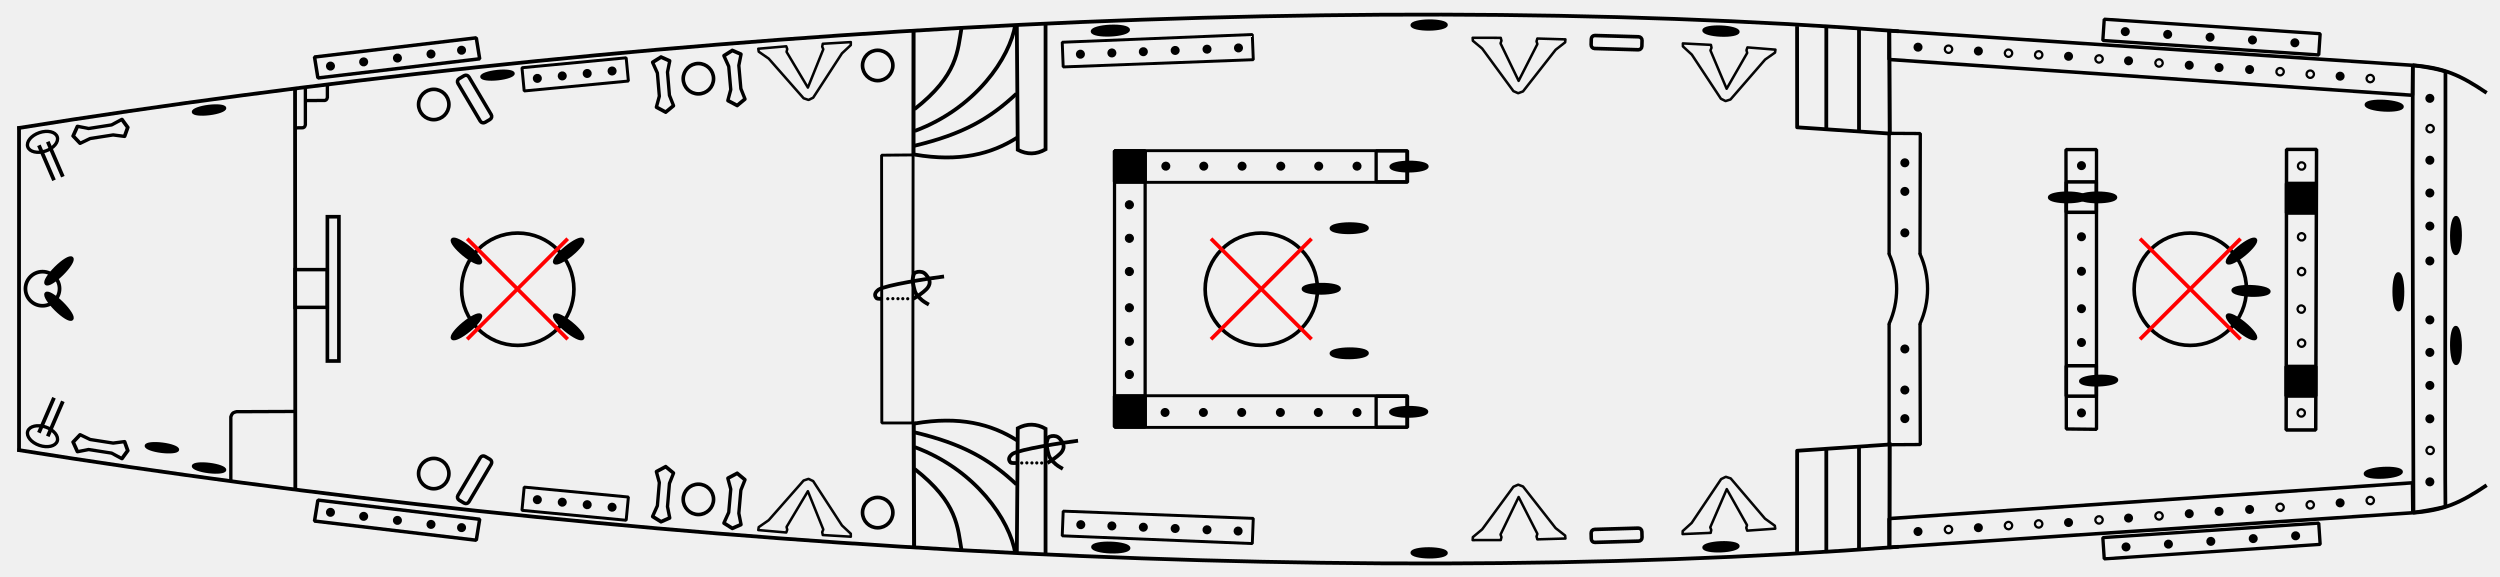
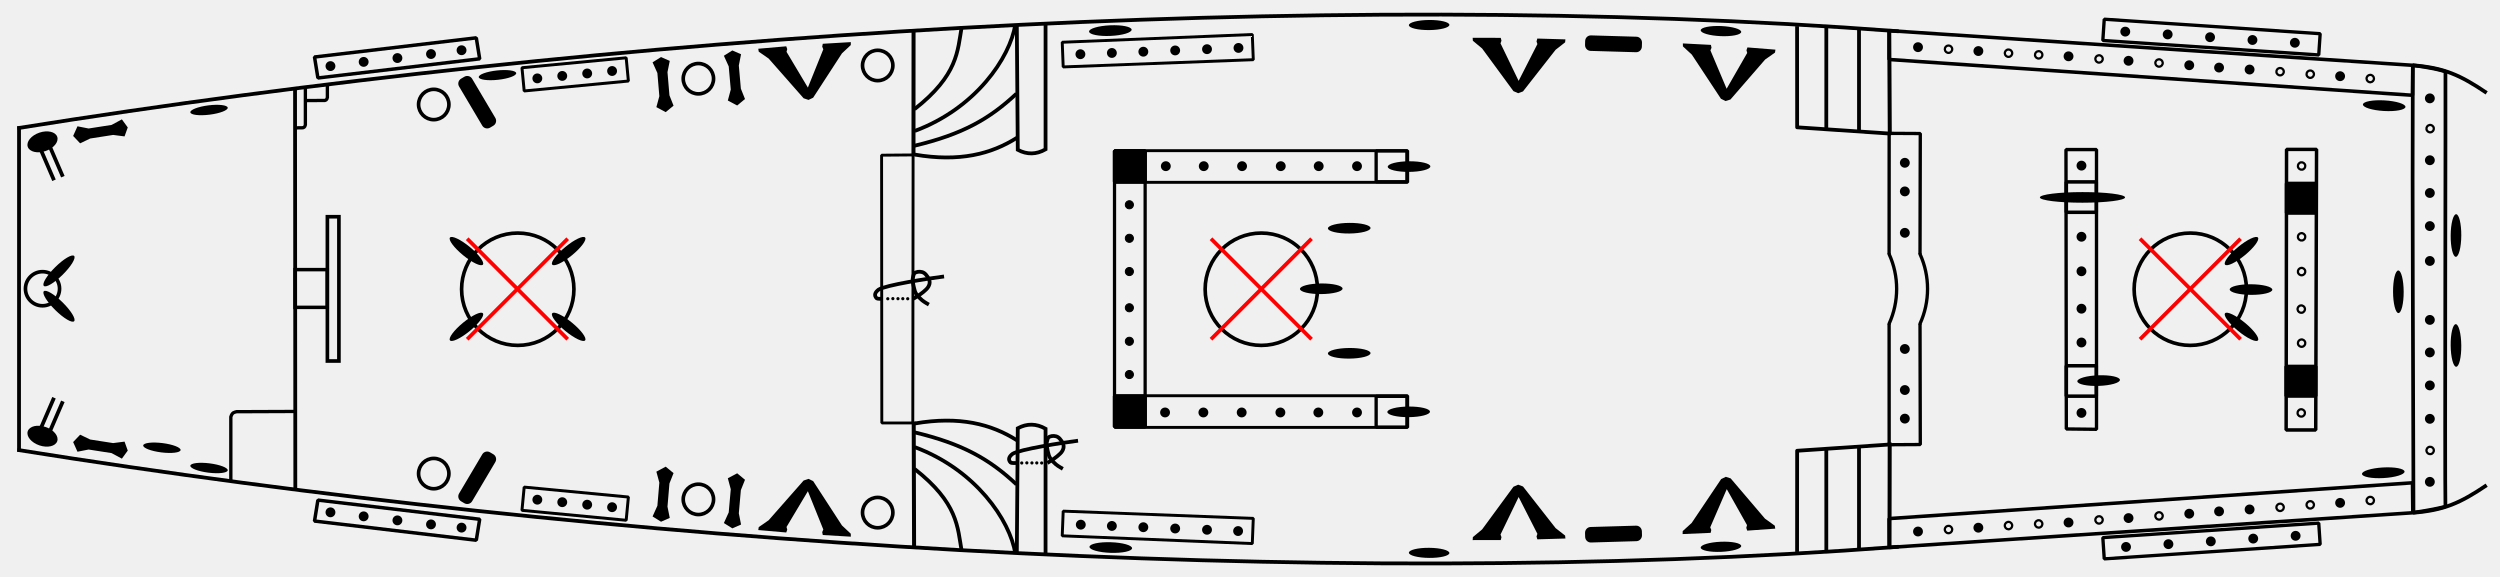
<svg xmlns="http://www.w3.org/2000/svg" xmlns:ns2="https://github.com/jolaf/rigging" xmlns:xlink="http://www.w3.org/1999/xlink" viewBox="1 -24 659 152" version="1.1" id="svg993" height="100%" width="100%">
  <defs id="defs4">
    <rect id="deckMask" width="220.711" height="146.642" x="277.269" y="-0.809" />
    <g id="mastMask">
      <path d="m 425.113,59.525 c 26.5,26.5 26.5,26.5 26.5,26.5 z" id="path89" />
      <path d="m 451.613,59.525 c -26.5,26.5 -26.5,26.5 -26.5,26.5 z" id="path91" />
    </g>
    <circle style="fill:none;fill-rule:evenodd;stroke:#000000;stroke-width:0.962;stroke-miterlimit:0" id="pipe" cx="160.871" cy="398.091" r="4" />
-     <circle style="fill:#000000;fill-rule:evenodd;stroke:#000000;stroke-width:0.882;stroke-miterlimit:0" id="pin" cx="567.539" cy="28.152" transform="rotate(-8.297298)" r="0.759" />
+     <g id="pin">
+       <circle id="circle8623" r="2.7" transform="rotate(-8.297298)" cy="28.152" cx="567.539" style="fill:#ffffff;fill-opacity:0" />
+       <circle style="fill:#000000" cx="567.539" cy="28.152" transform="rotate(-8.297298)" r="1.3" id="circle8296" />
+     </g>
    <circle r="0.974" cy="138.775" cx="607.213" id="pinhole" style="fill:none;fill-rule:evenodd;stroke:#000000;stroke-width:0.601;stroke-miterlimit:0" transform="rotate(-8.297298)" />
-     <ellipse cx="3.721" cy="-575.374" rx="1.126" ry="4.735" id="cleat" style="fill:#000000;fill-rule:evenodd;stroke:#000000;stroke-width:0.88;stroke-linecap:round;stroke-linejoin:round" transform="rotate(89.50973)" />
-     <rect style="fill:none;fill-rule:evenodd;stroke:#000000;stroke-width:0.938;stroke-linejoin:round;stroke-miterlimit:1.4;paint-order:markers fill stroke" id="lcleat" width="3.349" height="13.396" x="396.501" y="72.319" ry="0.924" />
-     <path id="xcleat" d="m 215.31,40.277 -0.959,-2.798 v -6.102 l 0.959,-2.893 -2.499,-1.196 -2.652,1.196 1.162,2.893 v 6.102 l -1.161,2.798 2.652,1.514 z" transform="matrix(0.8823634,0,0,1.004638,-152.5943,-25.94742)" style="fill:none;fill-rule:evenodd;stroke:#000000;stroke-width:0.996;stroke-linejoin:round;stroke-miterlimit:1.4;paint-order:markers fill stroke" />
-     <g id="kevel">
-       <path d="m 426.259,54.267 -8.424,-11.107 -2.479,-2.004 -0.067,-0.781 7.404,-0.102 0.204,0.747 -0.238,0.713 4.927,9.807 4.791,-9.773 -0.238,-0.713 0.204,-0.747 7.404,0.102 -0.067,0.781 -2.479,2.004 -8.424,11.107 -1.259,0.493 z" style="fill:none;fill-opacity:0.001;fill-rule:evenodd;stroke:#000000;stroke-width:0.67;stroke-linecap:round;stroke-linejoin:round" id="path1050" />
-       <path style="fill:#ffffff;fill-opacity:0.031;fill-rule:evenodd;stroke-width:0.688;stroke-linecap:round;stroke-linejoin:round" d="m 426.225,54.588 -8.654,-11.411 -2.547,-2.059 -0.07,-0.803 7.607,-0.105 0.209,0.768 -0.244,0.733 5.062,10.075 4.922,-10.04 -0.244,-0.733 0.209,-0.768 7.607,0.105 -0.07,0.803 -2.547,2.059 -8.654,11.411 -1.293,0.506 z" id="path1052" />
-     </g>
+     <ellipse cx="3.721" cy="-575.374" rx="1.4" ry="5.615" id="cleat" transform="rotate(89.50973)" />
+     <rect id="lcleat" width="4" height="15" x="396.501" y="72.319" ry="1.5" />
+     <path id="xcleat" d="m 215.31,40.277 -0.959,-2.798 v -6.102 l 0.959,-2.893 -2.499,-1.196 -2.652,1.196 1.162,2.893 v 6.102 l -1.161,2.798 2.652,1.514 z" transform="matrix(0.8823634,0,0,1.004638,-152.5943,-25.94742)" />
+     <path id="kevel" d="m 426.259,54.267 -8.424,-11.107 -2.479,-2.004 -0.067,-0.781 7.404,-0.102 0.204,0.747 -0.238,0.713 4.927,9.807 4.791,-9.773 -0.238,-0.713 0.204,-0.747 7.404,0.102 -0.067,0.781 -2.479,2.004 -8.424,11.107 -1.259,0.493 z" />
    <g transform="matrix(-1,0,0,1,657.0613,84.96837)" id="tackle">
-       <ellipse style="fill:#ffffff;fill-opacity:0.001;fill-rule:evenodd;stroke:#000000;stroke-width:0.88;stroke-miterlimit:0.3" id="path4323" cx="-74.057" cy="420.366" rx="4.104" ry="2.557" transform="rotate(-18.74917,-1131.871,-71.94031)" />
+       <ellipse id="path4323" cx="-74.057" cy="420.366" rx="4.104" ry="2.557" transform="rotate(-18.74917,-1131.871,-71.94031)" />
      <path transform="translate(-36.93956,-367.6302)" id="path4328" d="m 61.959,411.73 3.977,9.218" style="stroke:#000000;stroke-width:1px" />
      <path transform="translate(-36.93956,-367.6302)" style="stroke:#000000;stroke-width:1px" d="m 59.623,412.677 3.977,9.218" id="path4325" />
    </g>
    <g transform="translate(380.0305,-105.3119)" id="knot">
      <path style="fill:none;fill-rule:evenodd;stroke:#000000;stroke-width:1px" d="m 298.721,455.173 c -3.993,0.489 -15.46,2.284 -17.267,3.472 -0.874,0.684 -1.281,1.456 -0.505,2.273 0.295,0.218 1.515,0.126 1.515,0.126" id="path4249" />
      <path id="path4251" d="m 290.64,461.044 c 0,0 1.792,-1.092 2.589,-1.768 0.499,-0.424 1.088,-0.913 1.357,-1.421 0.27,-0.508 0.393,-0.888 0.316,-1.452 -0.077,-0.564 -0.8,-1.72 -1.438,-2.147 -0.638,-0.427 -1.581,-0.414 -2.192,-0.158 -0.612,0.256 -0.566,0.713 -0.758,1.357 -0.191,0.644 0.115,1.993 0.284,2.715 0.169,0.722 0.251,1.043 0.6,1.61 0.349,0.567 0.988,1.204 1.547,1.673 0.559,0.469 1.768,1.136 1.768,1.136" style="fill:none;fill-rule:evenodd;stroke:#000000;stroke-width:1px" />
      <circle style="fill:#000000;fill-rule:evenodd;stroke:#000000;stroke-width:0;stroke-miterlimit:0" id="path4253" cx="283.884" cy="461.044" r="0.426" />
      <circle r="0.426" cy="461.013" cx="285.226" id="circle4255" style="fill:#000000;fill-rule:evenodd;stroke:#000000;stroke-width:0;stroke-miterlimit:0" />
      <circle style="fill:#000000;fill-rule:evenodd;stroke:#000000;stroke-width:0;stroke-miterlimit:0" id="circle4257" cx="286.568" cy="461.028" r="0.426" />
      <circle r="0.426" cy="461.028" cx="287.846" id="circle4259" style="fill:#000000;fill-rule:evenodd;stroke:#000000;stroke-width:0;stroke-miterlimit:0" />
      <circle style="fill:#000000;fill-rule:evenodd;stroke:#000000;stroke-width:0;stroke-miterlimit:0" id="circle4261" cx="289.14" cy="461.044" r="0.426" />
    </g>
  </defs>
  <g id="layer1" transform="translate(0,-20.6)">
    <g style="fill:none;stroke:#000000" transform="translate(-36.91926,-367.6302)" id="portDrawing">
      <path id="path4399" d="M 42.518,398.018 C 197.109,373.298 384.77,360.828 538.409,372.482 m 135.527,8.962 c 8.188,0.64 12.488,2.549 19.468,7.271" style="fill-rule:evenodd;stroke-width:1px" />
      <path transform="rotate(3.861944)" style="fill-rule:evenodd;stroke-width:0.938;stroke-miterlimit:0" d="m 559.783,335.373 138.313,-0.186 0.451,7.89 -138.295,-0.12 z" id="rect4158" />
      <rect transform="matrix(0.9977573,0.06693505,-0.06658984,0.9977804,0,0)" y="328.801" x="615.875" height="5.615" width="57.042" id="rect4272" style="fill-rule:evenodd;stroke-width:0.88;stroke-linecap:round;stroke-miterlimit:0" />
      <rect y="412.182" x="582.601" height="8.012" width="7.895" id="rect4212" style="fill-rule:evenodd;stroke-width:0.937;stroke-miterlimit:0" class="filled" />
      <path style="fill-rule:evenodd;stroke-width:0.882;stroke-miterlimit:0" d="m 535.888,431.226 0.013,-31.846 8.206,0.049 -0.072,31.797" id="path4201" />
      <g id="g4442" transform="translate(15.03758,366.4963)">
        <path id="path4436" d="m 496.591,4.622 0.018,26.671 24.696,1.671" style="fill-rule:evenodd;stroke-width:1px;stroke-linejoin:round" />
        <path id="path4438" d="M 512.916,32.737 V 5.607" style="fill-rule:evenodd;stroke-width:1px" />
        <path id="path4440" d="m 504.294,31.792 0.006,-26.716" style="fill-rule:evenodd;stroke-width:1px" />
      </g>
      <rect style="fill-rule:evenodd;stroke-width:0.88;stroke-miterlimit:0" id="rect4227" width="8.109" height="8.109" x="400.67" y="404.025" class="filled" />
      <rect style="fill-rule:evenodd;stroke-width:0.777;stroke-miterlimit:0" id="rect4231" width="77.184" height="8.348" x="331.803" y="403.945" />
      <path style="fill-rule:evenodd;stroke-width:0.777;stroke-miterlimit:0" d="m 317.923,375.368 50.101,-2.045 0.262,6.643 -50.107,1.907 z" id="rect4238" />
      <g id="g2411">
        <path style="fill-rule:evenodd;stroke-width:1px" d="m 305.95,370.636 0.253,33.082 c 2.441,1.306 4.882,1.261 7.324,-0.126 V 370.257" id="path4286" />
        <path style="fill-rule:evenodd;stroke-width:1px" d="m 279.055,404.981 c 11.722,2.006 20.149,-0.133 26.895,-4.419" id="path4302" />
        <path style="fill-rule:evenodd;stroke-width:1px" d="m 279.019,402.638 c 12.578,-3.001 19.725,-7.042 26.841,-13.718" id="path4300" />
        <path style="fill-rule:evenodd;stroke-width:1px" d="m 279.055,398.746 c 16.006,-5.945 25.097,-19.221 26.517,-28.111" id="path4298" />
        <path style="fill-rule:evenodd;stroke-width:1px" d="m 278.986,393.009 c 11.483,-8.995 11.331,-15.34 12.443,-21.742" id="path4296" />
      </g>
      <use x="0" y="0" xlink:href="#pipe" id="use11168" transform="translate(108.4099,-16.60395)" width="100%" height="100%" />
      <use x="0" y="0" xlink:href="#pipe" id="use11170" transform="translate(61.14366,-13.11534)" width="100%" height="100%" />
      <rect transform="rotate(-5.435125)" y="396.987" x="138.531" height="6.154" width="27.593" id="rect4267" style="fill-rule:evenodd;stroke-width:0.787;stroke-miterlimit:0" />
      <rect transform="matrix(0.993053,-0.1176677,0.1596816,0.9871686,0,0)" style="fill-rule:evenodd;stroke-width:0.922;stroke-miterlimit:0" id="rect4281" width="42.94" height="5.599" x="58.768" y="391.192" ry="0" />
      <use x="0" y="0" xlink:href="#pipe" id="use11166" transform="translate(-8.617962,-6.315965)" width="100%" height="100%" />
    </g>
    <use height="100%" width="100%" y="0" x="0" id="use405" transform="matrix(1,0,0,-1,0,145.5797)" xlink:href="#portDrawing" />
    <path style="fill:none;fill-rule:evenodd;stroke:#000000;stroke-width:0.978;stroke-miterlimit:0" d="m 645.621,15.449 c -3.876,-1.16 -8.605,-1.635 -8.605,-1.635 -0.16,38.87 0.115,82.335 0.176,117.905 0,0 3.887,-0.461 8.424,-1.564 -0.182,-8.555 0.077,-111.18 0.004,-114.706 z" id="path4294" />
    <path style="fill:none;fill-rule:evenodd;stroke:#000000;stroke-width:0.919;stroke-miterlimit:0" d="m 603.734,35.978 h 7.908 l -0.217,73.963 h -7.8 z" id="rect4333" />
    <circle style="fill:none;fill-rule:evenodd;stroke:#000000;stroke-width:0.962;stroke-miterlimit:0" id="path4330" cx="578.359" cy="72.838" r="14.805" />
    <path style="fill:none;fill-rule:evenodd;stroke:#000000;stroke-width:0.888;stroke-miterlimit:0" d="m 545.591,36.028 h 8.047 v 73.736 l -7.955,-0.091 z" id="rect4326" />
    <g id="g4318" transform="translate(-44.16018,-367.6302)">
      <path id="path4211" d="m 551.285,431.226 c 1.304,2.875 1.979,5.997 1.979,9.164 0,3.167 -0.675,6.288 -1.979,9.164" style="fill:none;fill-rule:evenodd;stroke:#000000;stroke-width:0.88;stroke-linecap:round;stroke-linejoin:round;stroke-miterlimit:0" />
      <path id="path4312" d="m 543.138,431.226 c 1.304,2.875 1.979,5.997 1.979,9.164 0,3.167 -0.675,6.288 -1.979,9.164" style="fill:none;fill-rule:evenodd;stroke:#000000;stroke-width:0.88;stroke-linecap:round;stroke-linejoin:round;stroke-miterlimit:0" />
    </g>
    <path id="path4434" d="m 499.075,140.577 0.05,-27.332 m 0.022,-81.024 -0.143,-27.537" style="fill:none;fill-rule:evenodd;stroke:#000000;stroke-width:1.056px" />
    <circle r="14.805" cy="72.838" cx="333.481" id="circle327" style="fill:none;fill-rule:evenodd;stroke:#000000;stroke-width:0.962;stroke-miterlimit:0" />
    <path id="path4336" d="M 302.86,109.064 H 294.785 V 36.344 h 8.075 z" style="fill:none;fill-rule:evenodd;stroke:#000000;stroke-width:0.86;stroke-miterlimit:0" />
    <path style="fill:none;fill-rule:evenodd;stroke:#000000;stroke-width:1.056px" d="M 241.953,140.828 241.851,107.727 M 241.79,37.765 241.814,4.288" id="path4288" />
    <path id="path4060" d="m 241.694,37.439 -8.306,0.069 c -0.004,16.806 0.062,53.776 0.058,70.582 h 8.168 c 0.004,-16.806 0.076,-53.845 0.08,-70.651 z" style="fill:none;fill-rule:evenodd;stroke:#000000;stroke-width:0.767;stroke-miterlimit:0" />
    <circle style="fill:none;fill-rule:evenodd;stroke:#000000;stroke-width:0.962;stroke-miterlimit:0" id="circle329" cx="137.481" cy="72.838" r="14.805" />
    <rect style="fill:none;fill-rule:evenodd;stroke:#000000;stroke-width:0.961" id="rect4322" width="3.041" height="38.031" x="87.298" y="53.73" />
    <rect style="fill:none;fill-rule:evenodd;stroke:#000000;stroke-width:0.921" id="rect4317" width="8.482" height="9.949" x="78.789" y="67.672" />
    <path id="path4887" d="m 87.296,19.031 v 3.28 c -0.175,0.713 -0.438,0.672 -0.685,0.766 l -5.025,0.035" style="fill:none;fill-rule:evenodd;stroke:#000000;stroke-width:0.88" />
    <path style="fill:none;fill-rule:evenodd;stroke:#000000;stroke-width:0.88" d="m 81.496,19.331 v 10.18 c -0.175,0.713 -0.438,0.672 -0.685,0.766 l -2.226,0.035" id="path4306" />
    <path id="path4304" d="M 78.845,125.846 78.773,19.642" style="fill:none;fill-rule:evenodd;stroke:#000000;stroke-width:1px" />
    <path id="path4412" d="m 61.845,123.311 v -16.814 c 0.389,-1.278 0.973,-1.205 1.523,-1.374 l 15.251,-0.062" style="fill:none;fill-rule:evenodd;stroke:#000000;stroke-width:0.88" />
-     <ellipse style="fill:none;stroke:#000000;stroke-width:0.98;stroke-miterlimit:0.3" id="path4314" cx="12.204" cy="72.707" rx="4.495" ry="4.495" />
+     <circle style="fill:none;fill-rule:evenodd;stroke:#000000;stroke-width:0.962;stroke-miterlimit:0" id="circle4314" cx="12.204" cy="72.707" r="4.495" />
    <path style="fill:none;fill-rule:evenodd;stroke:#000000;stroke-width:1px" d="M 6.016,115.679 V 29.893" id="path4069" />
  </g>
  <g id="layer2" transform="translate(0,-20.6)" style="display:none">
    <g id="deckMasks" class="modeDependent which" style="fill:#ffffff">
      <use id="use758" xlink:href="#deckMask" class="deckMask" ns2:deck="fore" transform="matrix(0.7178498,0,0,1,299.4258,0)" x="0" y="0" width="100%" height="100%" style="stroke-width:1.001" />
      <use id="use760" xlink:href="#deckMask" class="deckMask" ns2:deck="main" x="0" y="0" width="100%" height="100%" transform="matrix(1.00258,0,0,1,-0.8020163,0)" style="stroke-width:0.999" />
      <use id="use668" xlink:href="#deckMask" class="deckMask" ns2:deck="stern" transform="matrix(1.23109,0,0,1,-335.8762,0)" x="0" y="0" width="100%" height="100%" style="stroke-width:1.01" />
    </g>
  </g>
  <g id="layer3" transform="translate(0,-20.6)">
    <g id="mastMasks" class="modeDependent where" style="stroke:#ff0000">
      <use id="use89" xlink:href="#mastMask" class="mastMask" ns2:mast="fore" transform="translate(140)" x="0" y="0" width="100%" height="100%" />
      <use id="use336" xlink:href="#mastMask" class="mastMask" ns2:mast="main" transform="translate(-104.8899)" x="0" y="0" width="100%" height="100%" />
      <use id="use338" xlink:href="#mastMask" class="mastMask" ns2:mast="mizzen" transform="translate(-300.9661)" x="0" y="0" width="100%" height="100%" />
    </g>
  </g>
  <g id="layer4" transform="translate(0,-20.6)">
    <g id="points" transform="translate(0.02029647,-7.1415848e-6)">
      <g ns2:deck="fore" ns2:side="port" ns2:rail="behindFront" id="g1143">
        <use x="0" y="0" xlink:href="#cleat" id="use4877" transform="rotate(-89.09961,642.2966,-8.333565)" width="100%" height="100%" />
      </g>
      <g ns2:deck="fore" ns2:side="starboard" ns2:rail="behindFront" id="g1167">
        <use x="0" y="0" xlink:href="#cleat" id="use4881" transform="rotate(-90.10388,656.2327,6.801843)" width="100%" height="100%" />
      </g>
      <g ns2:deck="fore" ns2:side="port" ns2:rail="frontRail" id="g4296" ns2:isAcross="true" transform="translate(0,-1.124999)">
        <use x="0" y="0" xlink:href="#pin" id="use4878" transform="translate(75.82837,120.558)" width="100%" height="100%" />
        <use x="0" y="0" xlink:href="#pin" id="use4880" transform="translate(75.82837,111.3648)" width="100%" height="100%" />
        <use x="0" y="0" xlink:href="#pin" id="use4882" transform="translate(75.82837,102.6395)" width="100%" height="100%" />
        <use x="0" y="0" xlink:href="#pin" id="use4886" transform="translate(75.82833,94.00795)" width="100%" height="100%" />
        <use x="0" y="0" xlink:href="#pinhole" id="use4884" transform="translate(20.68006,-18.06192)" width="100%" height="100%" />
        <use x="0" y="0" xlink:href="#pin" id="use4888" transform="translate(75.82833,77.69545)" width="100%" height="100%" />
      </g>
      <g ns2:deck="fore" ns2:side="starboard" ns2:rail="frontRail" id="g4312" transform="translate(3.1976551e-4,41.65011)" ns2:isAcross="true">
        <use x="0" y="0" xlink:href="#pin" id="use4892" transform="translate(75.82824,93.32063)" width="100%" height="100%" />
        <use x="0" y="0" xlink:href="#pin" id="use4894" transform="translate(75.82824,101.8896)" width="100%" height="100%" />
        <use x="0" y="0" xlink:href="#pin" id="use4896" transform="translate(75.82824,110.5896)" width="100%" height="100%" />
        <use x="0" y="0" xlink:href="#pin" id="use4898" transform="translate(75.82824,119.3956)" width="100%" height="100%" />
        <use x="0" y="0" xlink:href="#pinhole" id="use4900" transform="translate(20.68023,23.99438)" width="100%" height="100%" />
        <use x="0" y="0" xlink:href="#pin" id="use4902" transform="translate(75.82824,136.0076)" width="100%" height="100%" />
      </g>
      <g id="g4125" ns2:rail="onDeckFront" ns2:side="center" ns2:deck="fore" transform="rotate(90,336.0643,324.3645)">
        <use height="100%" width="100%" transform="rotate(0.2410182,-6431.205,-116512.54)" id="use4123" xlink:href="#cleat" y="0" x="0" />
      </g>
      <g id="g826" ns2:rail="onDeckFront" ns2:side="port" ns2:deck="fore" transform="rotate(-33.82482,358.4877,-866.822)">
        <use x="0" y="0" xlink:href="#cleat" id="use4869" transform="rotate(37.61055,293.7698,-704.8099)" width="100%" height="100%" />
      </g>
      <g transform="rotate(-3,2151.697,-10313.03)" ns2:deck="fore" ns2:side="starboard" ns2:rail="onDeckFront" id="g830">
        <use x="0" y="0" xlink:href="#cleat" id="use4872" transform="rotate(0.2410182,-6431.205,-116512.54)" width="100%" height="100%" />
      </g>
      <g ns2:deck="fore" ns2:side="port" ns2:rail="sideRail" id="g4304" transform="rotate(3.868472,821.8682,-178.4431)">
        <use x="0" y="0" xlink:href="#pinhole" id="use4812" transform="translate(18.54907,-19.60354)" width="100%" height="100%" />
        <use x="0" y="0" xlink:href="#pin" id="use4814" transform="translate(65.80175,84.04969)" width="100%" height="100%" />
        <use x="0" y="0" xlink:href="#pinhole" id="use4818" transform="translate(2.687874,-19.6877)" width="100%" height="100%" />
        <use x="0" y="0" xlink:href="#pinhole" id="use4816" transform="translate(-5.28586,-19.8119)" width="100%" height="100%" />
        <use x="0" y="0" xlink:href="#pin" id="use4820" transform="translate(41.8784,83.90932)" width="100%" height="100%" />
        <use x="0" y="0" xlink:href="#pin" id="use4822" transform="translate(33.81339,83.936)" width="100%" height="100%" />
        <use x="0" y="0" xlink:href="#pin" id="use4824" transform="translate(25.92968,83.85081)" width="100%" height="100%" />
        <use x="0" y="0" xlink:href="#pinhole" id="use4826" transform="translate(-37.27823,-19.94317)" width="100%" height="100%" />
        <use x="0" y="0" xlink:href="#pin" id="use4828" transform="translate(9.885951,83.76302)" width="100%" height="100%" />
        <use x="0" y="0" xlink:href="#pinhole" id="use4830" transform="translate(-53.12793,-19.94072)" width="100%" height="100%" />
        <use x="0" y="0" xlink:href="#pin" id="use4832" transform="translate(-5.974521,83.64781)" width="100%" height="100%" />
        <use x="0" y="0" xlink:href="#pinhole" id="use4834" transform="translate(-69.07567,-19.94292)" width="100%" height="100%" />
        <use x="0" y="0" xlink:href="#pinhole" id="use4836" transform="translate(-77.0407,-19.84125)" width="100%" height="100%" />
        <use x="0" y="0" xlink:href="#pin" id="use4840" transform="translate(-29.78216,83.87078)" width="100%" height="100%" />
        <use x="0" y="0" xlink:href="#pinhole" id="use4838" transform="translate(-92.89051,-19.82658)" width="100%" height="100%" />
        <use x="0" y="0" xlink:href="#pin" id="use4842" transform="translate(-45.72429,83.92364)" width="100%" height="100%" />
      </g>
      <g transform="matrix(0.99778,-0.06659558,-0.06659558,-0.99778,-10.22636,201.1467)" id="g4934" ns2:rail="sideRail" ns2:side="starboard" ns2:deck="fore">
        <use height="100%" width="100%" transform="translate(18.54907,-19.60354)" id="use4850" xlink:href="#pinhole" y="0" x="0" />
        <use height="100%" width="100%" transform="translate(65.80175,84.04969)" id="use4856" xlink:href="#pin" y="0" x="0" />
        <use height="100%" width="100%" transform="translate(2.687874,-19.6877)" id="use4861" xlink:href="#pinhole" y="0" x="0" />
        <use height="100%" width="100%" transform="translate(-5.28586,-19.8119)" id="use4858" xlink:href="#pinhole" y="0" x="0" />
        <use height="100%" width="100%" transform="translate(41.8784,83.90932)" id="use4864" xlink:href="#pin" y="0" x="0" />
        <use height="100%" width="100%" transform="translate(33.81339,83.936)" id="use4867" xlink:href="#pin" y="0" x="0" />
        <use height="100%" width="100%" transform="translate(25.92968,83.85081)" id="use4876" xlink:href="#pin" y="0" x="0" />
        <use height="100%" width="100%" transform="translate(-37.27823,-19.94317)" id="use4906" xlink:href="#pinhole" y="0" x="0" />
        <use height="100%" width="100%" transform="translate(9.885951,83.76302)" id="use4913" xlink:href="#pin" y="0" x="0" />
        <use height="100%" width="100%" transform="translate(-53.12793,-19.94072)" id="use4917" xlink:href="#pinhole" y="0" x="0" />
        <use height="100%" width="100%" transform="translate(-5.974521,83.64781)" id="use4919" xlink:href="#pin" y="0" x="0" />
        <use height="100%" width="100%" transform="translate(-69.07567,-19.94292)" id="use4921" xlink:href="#pinhole" y="0" x="0" />
        <use height="100%" width="100%" transform="translate(-77.0407,-19.84125)" id="use4923" xlink:href="#pinhole" y="0" x="0" />
        <use height="100%" width="100%" transform="translate(-29.78216,83.87078)" id="use4930" xlink:href="#pin" y="0" x="0" />
        <use height="100%" width="100%" transform="translate(-92.89051,-19.82658)" id="use4926" xlink:href="#pinhole" y="0" x="0" />
        <use height="100%" width="100%" transform="translate(-45.72429,83.92364)" id="use4932" xlink:href="#pin" y="0" x="0" />
      </g>
      <g transform="rotate(3.769449,6406.558,-164.402)" id="g5102" ns2:deck="fore" ns2:side="port" ns2:rail="shroudsRail">
        <use x="0" y="0" xlink:href="#pin" id="use4853" transform="translate(64.11891,442.8958)" width="100%" height="100%" />
        <use x="0" y="0" xlink:href="#pin" id="use4851" transform="translate(52.91861,442.8958)" width="100%" height="100%" />
        <use x="0" y="0" xlink:href="#pin" id="use4849" transform="translate(41.71926,442.8958)" width="100%" height="100%" />
        <use x="0" y="0" xlink:href="#pin" id="use4847" transform="translate(30.51896,442.8958)" width="100%" height="100%" />
        <use x="0" y="0" xlink:href="#pin" id="use4845" transform="translate(19.31865,442.8958)" width="100%" height="100%" />
      </g>
      <g ns2:side="starboard" ns2:rail="shroudsRail" ns2:deck="fore" id="g4282" transform="rotate(-3.750885,-3214.956,624.8586)">
        <use x="0" y="0" xlink:href="#pin" id="use4833" transform="translate(64.11983,442.8955)" width="100%" height="100%" />
        <use x="0" y="0" xlink:href="#pin" id="use4835" transform="translate(52.91953,442.8955)" width="100%" height="100%" />
        <use x="0" y="0" xlink:href="#pin" id="use4837" transform="translate(41.71923,442.8955)" width="100%" height="100%" />
        <use x="0" y="0" xlink:href="#pin" id="use4839" transform="translate(30.51893,442.8955)" width="100%" height="100%" />
        <use x="0" y="0" xlink:href="#pin" id="use4841" transform="translate(19.31956,442.8955)" width="100%" height="100%" />
      </g>
      <g ns2:deck="fore" ns2:side="port" ns2:rail="frontFists" id="g1149">
        <rect style="fill:#000000;fill-rule:evenodd;stroke:#000000;stroke-width:0.914;stroke-miterlimit:0" id="rect4199" width="7.821" height="7.821" x="603.704" y="44.94" />
      </g>
      <g ns2:deck="fore" ns2:side="starboard" ns2:rail="frontFists" id="g1170" transform="translate(-0.0999806,4.9444451e-6)">
        <rect y="93.177" x="603.704" height="7.821" width="7.821" id="rect4327" style="fill:#000000;fill-rule:evenodd;stroke:#000000;stroke-width:0.914;stroke-miterlimit:0" />
      </g>
      <g id="g5002" transform="translate(0.5268181)">
        <use x="0" y="0" xlink:href="#pinhole" id="use4991" transform="translate(-13.73291,18.49365)" width="100%" height="100%" />
        <use x="0" y="0" xlink:href="#pinhole" id="use4989" transform="translate(-13.73291,9.333698)" width="100%" height="100%" />
        <use x="0" y="0" xlink:href="#pinhole" id="use4987" transform="translate(-13.73291,-9.338379)" width="100%" height="100%" />
      </g>
      <g id="g5007" transform="translate(0.5268181)">
        <use x="0" y="0" xlink:href="#pinhole" id="use4993" transform="translate(-13.81785,28.38557)" width="100%" height="100%" />
        <use x="0" y="0" xlink:href="#pinhole" id="use4995" transform="translate(-13.72879,37.35352)" width="100%" height="100%" />
        <use x="0" y="0" xlink:href="#pinhole" id="use4997" transform="translate(-13.82254,55.75776)" width="100%" height="100%" />
      </g>
-       <g ns2:deck="fore" ns2:rail="atMastFront" ns2:side="center" id="g1173" transform="rotate(-32.90732,595.1665,76.05436)">
+       <g ns2:deck="fore" ns2:rail="atMastFront" ns2:side="center" id="g1173" transform="rotate(-34.40732,594.5959,75.74982)">
        <use x="0" y="0" xlink:href="#cleat" id="use4860" transform="rotate(35.2787,468.5599,68.43304)" width="100%" height="100%" />
      </g>
      <g transform="translate(446.7934,-2.641305)" id="g1383" ns2:rail="atMastSide" ns2:side="port" ns2:deck="fore">
        <use x="0" y="0" xlink:href="#cleat" id="use1381" transform="matrix(0.766927,-0.6417344,-0.6417344,-0.766927,-297.0064,433.7506)" width="100%" height="100%" />
      </g>
      <g ns2:deck="fore" ns2:side="starboard" ns2:rail="atMastSide" id="g1389" transform="matrix(1,0,0,-1,446.7934,148.1815)">
        <use height="100%" width="100%" transform="matrix(0.766927,-0.6417344,-0.6417344,-0.766927,-297.0064,433.7506)" id="use1387" xlink:href="#cleat" y="0" x="0" />
      </g>
-       <g transform="rotate(-36.15093,551.1642,53.34514)" id="g4131" ns2:rail="backPillars" ns2:side="port" ns2:deck="fore">
+       <g transform="matrix(1.614932,-0.5899143,1.179829,0.8074658,-408.6204,335.4104)" id="g4131" ns2:rail="backPillars" ns2:side="port" ns2:deck="fore" style="stroke-width:0.707">
        <use height="100%" width="100%" transform="rotate(-143.4218,574.4299,28.15793)" id="use4129" xlink:href="#cleat" y="0" x="0" />
-         <use x="0" y="0" xlink:href="#cleat" id="use345" transform="rotate(-143.4218,570.4445,26.87361)" width="100%" height="100%" />
      </g>
      <g ns2:deck="fore" ns2:side="starboard" ns2:rail="backPillars" id="g1179" transform="rotate(-39.45442,558.8334,98.38328)">
        <use x="0" y="0" xlink:href="#cleat" id="use4857" transform="rotate(37.99271,427.0698,18.63686)" width="100%" height="100%" />
      </g>
      <g ns2:deck="fore" ns2:side="port" ns2:rail="behindMastRail" id="g4334" ns2:isAcross="true" transform="translate(0.175606)">
        <use x="0" y="0" xlink:href="#pin" id="use4920" transform="translate(-16.18084,122.1517)" width="100%" height="100%" />
        <use x="0" y="0" xlink:href="#pin" id="use4922" transform="translate(-16.18084,113.0523)" width="100%" height="100%" />
        <use x="0" y="0" xlink:href="#pin" id="use4924" transform="translate(-16.18084,94.30326)" width="100%" height="100%" />
      </g>
      <g ns2:deck="fore" ns2:side="starboard" ns2:rail="behindMastRail" id="g4339" transform="matrix(1,0,0,-1,0.175948,145.33)" ns2:isAcross="true">
        <use x="0" y="0" xlink:href="#pin" id="use4927" transform="translate(-16.18084,121.4019)" width="100%" height="100%" />
        <use x="0" y="0" xlink:href="#pin" id="use4929" transform="translate(-16.18084,112.49)" width="100%" height="100%" />
        <use x="0" y="0" xlink:href="#pin" id="use4931" transform="translate(-16.18084,93.92845)" width="100%" height="100%" />
      </g>
      <g ns2:deck="fore" ns2:side="port" ns2:rail="backRail" id="g4384" ns2:isAcross="true" transform="translate(-7.225649,-5.437401)">
        <use x="0" y="0" xlink:href="#pin" id="use4905" transform="translate(-55.34016,117.4538)" width="100%" height="100%" />
        <use x="0" y="0" xlink:href="#pin" id="use4907" transform="translate(-55.34016,106.5357)" width="100%" height="100%" />
        <use x="0" y="0" xlink:href="#pin" id="use4909" transform="translate(-55.34016,98.99535)" width="100%" height="100%" />
      </g>
      <g ns2:deck="fore" ns2:side="starboard" ns2:rail="backRail" id="g4349" transform="translate(-7.225649,46.91855)" ns2:isAcross="true">
        <use x="0" y="0" xlink:href="#pin" id="use4912" transform="translate(-55.34016,95.71471)" width="100%" height="100%" />
        <use x="0" y="0" xlink:href="#pin" id="use4914" transform="translate(-55.34016,106.5353)" width="100%" height="100%" />
        <use x="0" y="0" xlink:href="#pin" id="use4916" transform="translate(-55.34016,114.0756)" width="100%" height="100%" />
      </g>
      <g ns2:deck="main" ns2:side="port" ns2:rail="bulwark" id="g4357">
        <use x="0" y="0" xlink:href="#kevel" id="use4823" transform="rotate(3.768461,921.2961,469.4407)" width="100%" height="100%" />
        <use x="0" y="0" xlink:href="#cleat" id="use4918" transform="matrix(0.9503867,0.04800109,-0.04800109,0.9503867,-92.27082,-21.67918)" width="100%" height="100%" />
        <use x="0" y="0" xlink:href="#lcleat" id="use4944" transform="matrix(-0.02687799,1.022046,-0.9988346,-0.02912583,516.7385,-396.8143)" width="100%" height="100%" />
        <use x="0" y="0" xlink:href="#kevel" id="use4825" transform="rotate(0.9,2554.819,-1639.258)" width="100%" height="100%" />
        <use x="0" y="0" xlink:href="#cleat" id="use4933" transform="matrix(0.9507373,0,0,0.9507373,-169.3395,4.341369)" width="100%" height="100%" />
      </g>
      <g id="g2423" ns2:rail="bulwark" ns2:side="starboard" ns2:deck="main" transform="matrix(1,0,0,-1,0,145.532)">
        <use height="100%" width="100%" transform="rotate(3.268461,994.6265,536.4587)" id="use2413" xlink:href="#kevel" y="0" x="0" />
        <use height="100%" width="100%" transform="matrix(0.9503867,0.04800109,-0.04800109,0.9503867,-92.27082,-21.67918)" id="use2415" xlink:href="#cleat" y="0" x="0" />
        <use height="100%" width="100%" transform="matrix(-0.02687799,1.022046,-0.9988346,-0.02912583,516.7385,-396.8143)" id="use2417" xlink:href="#lcleat" y="0" x="0" />
        <use height="100%" width="100%" transform="rotate(0.9,2554.819,-1639.258)" id="use2419" xlink:href="#kevel" y="0" x="0" />
        <use height="100%" width="100%" transform="matrix(0.9507373,0,0,0.9507373,-169.3395,4.341369)" id="use2421" xlink:href="#cleat" y="0" x="0" />
      </g>
      <g ns2:deck="main" ns2:side="port" ns2:rail="frontPillars" id="g1161" transform="translate(0.3998641,-4.50021)">
        <use x="0" y="0" xlink:href="#cleat" id="use4893" transform="translate(-203.3822,46.21481)" width="100%" height="100%" />
      </g>
      <g ns2:deck="main" ns2:side="starboard" ns2:rail="frontPillars" id="g1182" transform="translate(0.2998641,4.199791)">
        <use x="0" y="0" xlink:href="#cleat" id="use4904" transform="translate(-203.3822,102.1648)" width="100%" height="100%" />
      </g>
      <g ns2:deck="main" ns2:side="port" ns2:rail="onDeckFront" id="g1164" transform="translate(-10.63606,4.599977)">
        <use x="0" y="0" xlink:href="#cleat" id="use4897" transform="translate(-208.1147,53.35763)" width="100%" height="100%" />
      </g>
      <g ns2:deck="main" ns2:side="starboard" ns2:rail="onDeckFront" id="g1185" transform="translate(-10.63606,-3.79971)">
        <use x="0" y="0" xlink:href="#cleat" id="use4901" transform="translate(-208.1147,94.73231)" width="100%" height="100%" />
      </g>
      <g ns2:deck="main" ns2:rail="atMastFront" ns2:side="center" id="g1194" transform="rotate(90,350.4549,71.5286)">
        <use x="0" y="0" xlink:href="#cleat" id="use4911" transform="rotate(90,426.5546,-76.11092)" width="100%" height="100%" />
      </g>
      <g ns2:deck="main" ns2:side="port" ns2:rail="sideMastRail" id="g4366" transform="translate(7.599995,-4.399712)">
        <use x="0" y="0" xlink:href="#pin" id="use4801" transform="translate(-214.5712,98.84545)" width="100%" height="100%" />
        <use x="0" y="0" xlink:href="#pin" id="use4799" transform="translate(-224.6702,98.84545)" width="100%" height="100%" />
        <use x="0" y="0" xlink:href="#pin" id="use4795" transform="translate(-234.6702,98.84545)" width="100%" height="100%" />
        <use x="0" y="0" xlink:href="#pin" id="use4793" transform="translate(-244.8712,98.84545)" width="100%" height="100%" />
        <use x="0" y="0" xlink:href="#pin" id="use4791" transform="translate(-254.9702,98.84545)" width="100%" height="100%" />
        <use x="0" y="0" xlink:href="#pin" id="use4789" transform="translate(-264.9702,98.84545)" width="100%" height="100%" />
      </g>
      <g ns2:deck="main" ns2:side="starboard" ns2:rail="sideMastRail" id="g4397" transform="translate(7.500295,60.52498)">
        <use x="0" y="0" xlink:href="#pin" id="use4899" transform="translate(-214.4715,98.84576)" width="100%" height="100%" />
        <use x="0" y="0" xlink:href="#pin" id="use4895" transform="translate(-224.6705,98.84576)" width="100%" height="100%" />
        <use x="0" y="0" xlink:href="#pin" id="use4890" transform="translate(-234.6705,98.84576)" width="100%" height="100%" />
        <use x="0" y="0" xlink:href="#pin" id="use4875" transform="translate(-244.8715,98.84576)" width="100%" height="100%" />
        <use x="0" y="0" xlink:href="#pin" id="use4870" transform="translate(-254.9705,98.84576)" width="100%" height="100%" />
        <use x="0" y="0" xlink:href="#pin" id="use4805" transform="translate(-265.0705,98.84576)" width="100%" height="100%" />
      </g>
      <g ns2:deck="main" ns2:side="port" ns2:rail="sideRail" id="g4358" transform="rotate(-2.277394,278.9201,10.61171)">
        <use x="0" y="0" xlink:href="#use1175" id="use1177" width="100%" height="100%" transform="translate(8.301)" />
        <use x="0" y="0" xlink:href="#use1173" id="use1175" width="100%" height="100%" transform="translate(8.4)" />
        <use x="0" y="0" xlink:href="#use1171" id="use1173" width="100%" height="100%" transform="translate(8.399)" />
        <use x="0" y="0" xlink:href="#use1169" id="use1171" width="100%" height="100%" transform="translate(8.301)" />
        <use x="0" y="0" xlink:href="#use1167" id="use1169" transform="translate(8.299995)" width="100%" height="100%" />
        <use x="0" y="0" xlink:href="#pin" id="use1167" transform="translate(-279.9012,65.20606)" width="100%" height="100%" />
      </g>
      <g ns2:deck="main" ns2:side="starboard" ns2:rail="sideRail" id="g4383" transform="rotate(2.32056,-2768.985,73.46013)">
        <use x="0" y="0" xlink:href="#use1188" id="use1190" width="100%" height="100%" transform="translate(8.201)" />
        <use x="0" y="0" xlink:href="#use1186" id="use1188" width="100%" height="100%" transform="translate(8.4)" />
        <use x="0" y="0" xlink:href="#use1184" id="use1186" width="100%" height="100%" transform="translate(8.399)" />
        <use x="0" y="0" xlink:href="#use1182" id="use1184" width="100%" height="100%" transform="translate(8.301)" />
        <use x="0" y="0" xlink:href="#use1180" id="use1182" transform="translate(8.199998)" width="100%" height="100%" />
        <use x="0" y="0" xlink:href="#pin" id="use1180" transform="translate(-279.8015,65.20552)" width="100%" height="100%" />
      </g>
      <g ns2:deck="main" ns2:side="port" ns2:rail="aboveRail" id="g1155" transform="rotate(0.2,349.3027,-2298.312)">
        <use x="0" y="0" xlink:href="#cleat" id="use4885" transform="rotate(-2.286556,590.1595,6858.634)" width="100%" height="100%" />
      </g>
      <g ns2:deck="main" ns2:side="starboard" ns2:rail="aboveRail" id="g1191" transform="rotate(2.400361,287.8999,-141.8179)">
        <use x="0" y="0" xlink:href="#cleat" id="use4889" transform="translate(-269.7664,141.6392)" width="100%" height="100%" />
      </g>
      <g ns2:deck="main" ns2:side="port" ns2:rail="backFists" id="g1158" transform="translate(7.600336,-4.299942)">
        <rect y="408.336" x="324.097" height="8.109" width="8.109" id="rect4213" style="fill:#000000;fill-rule:evenodd;stroke:#000000;stroke-width:0.88;stroke-miterlimit:0" transform="translate(-36.93956,-367.6302)" />
      </g>
      <g ns2:deck="main" ns2:side="starboard" ns2:rail="backFists" id="g1188" transform="translate(7.600324,4.400157)">
        <rect style="fill:#000000;fill-rule:evenodd;stroke:#000000;stroke-width:0.88;stroke-miterlimit:0" id="rect4423" width="8.109" height="8.109" x="287.157" y="96.606" />
      </g>
      <g ns2:deck="main" ns2:side="port" ns2:rail="behindMastRail" id="g4374" ns2:isAcross="true" transform="translate(7.500264,-0.8001341)">
        <circle r="1.067" cy="436.607" cx="328.12" id="circle4234" style="fill:#000000;fill-rule:evenodd;stroke:#000000;stroke-width:0.266;stroke-miterlimit:2.9" transform="translate(-36.93956,-367.6302)" />
        <circle style="fill:#000000;fill-rule:evenodd;stroke:#000000;stroke-width:0.266;stroke-miterlimit:2.9" id="circle4243" cx="291.18" cy="60.217" r="1.067" />
        <circle r="1.067" cy="51.377" cx="291.18" id="circle4245" style="fill:#000000;fill-rule:evenodd;stroke:#000000;stroke-width:0.266;stroke-miterlimit:2.9" />
      </g>
      <g ns2:deck="main" ns2:side="starboard" ns2:rail="behindMastRail" id="g4415" transform="translate(7.500264,23.94987)" ns2:isAcross="true">
        <circle transform="translate(-36.93956,-367.6302)" style="fill:#000000;fill-rule:evenodd;stroke:#000000;stroke-width:0.266;stroke-miterlimit:2.9" id="circle4421" cx="328.12" cy="421.407" r="1.067" />
        <circle r="1.067" cy="62.617" cx="291.18" id="circle4419" style="fill:#000000;fill-rule:evenodd;stroke:#000000;stroke-width:0.266;stroke-miterlimit:2.9" />
        <circle style="fill:#000000;fill-rule:evenodd;stroke:#000000;stroke-width:0.266;stroke-miterlimit:2.9" id="circle4417" cx="291.18" cy="71.377" r="1.067" />
      </g>
      <g transform="translate(-13.50777,-342.5271)" id="g808" ns2:side="starboard" ns2:rail="aboveLadder" ns2:deck="stern">
        <use x="0" y="0" xlink:href="#knot" id="use4887" transform="translate(-380.0936,105.4382)" width="100%" height="100%" />
      </g>
      <g ns2:deck="stern" ns2:rail="atFront" ns2:side="center" id="g4276" transform="translate(-48.82402,-385.82)">
        <use x="0" y="0" xlink:href="#knot" id="use4868" transform="translate(-380.0936,105.4382)" width="100%" height="100%" />
      </g>
      <g ns2:deck="stern" ns2:side="port" ns2:rail="bulwark" id="g4431">
        <use x="0" y="0" xlink:href="#kevel" id="use4862" transform="rotate(-4.173245,-116.355,2967.573)" width="100%" height="100%" />
        <use x="0" y="0" xlink:href="#xcleat" id="use4854" transform="rotate(-5.037746,210.3914,-1799.66)" width="100%" height="100%" />
        <use x="0" y="0" xlink:href="#xcleat" id="use4873" transform="rotate(-4.837746,225.6209,-1651.096)" width="100%" height="100%" />
        <use height="100%" width="100%" transform="matrix(0.8798008,-0.08677511,0.08677511,0.8798008,-374.0032,67.39124)" id="use4079" xlink:href="#cleat" y="0" x="0" />
-         <use x="0" y="0" xlink:href="#lcleat" id="use4925" transform="rotate(-30.63951,159.3454,547.4926)" width="100%" height="100%" />
+         <use x="0" y="0" xlink:href="#lcleat" id="use4925" transform="rotate(-30.63951,159.9154,547.6488)" width="100%" height="100%" />
      </g>
      <g id="g4331" ns2:rail="bulwark" ns2:side="starboard" ns2:deck="stern" transform="matrix(1,0,0,-1,0,145.7699)">
        <use height="100%" width="100%" transform="rotate(-4.173245,-116.355,2967.573)" id="use4321" xlink:href="#kevel" y="0" x="0" />
        <use height="100%" width="100%" transform="rotate(-5.037746,210.3914,-1799.66)" id="use4323" xlink:href="#xcleat" y="0" x="0" />
        <use height="100%" width="100%" transform="rotate(-4.837746,225.6209,-1651.096)" id="use4325" xlink:href="#xcleat" y="0" x="0" />
        <use height="100%" width="100%" transform="rotate(-30.63951,159.3454,547.4926)" id="use4329" xlink:href="#lcleat" y="0" x="0" />
      </g>
      <g ns2:deck="stern" ns2:side="port" ns2:rail="sideRail" id="g4420" transform="rotate(-0.9,158.2616,1533.844)">
        <use x="0" y="0" xlink:href="#pin" id="use1142" transform="translate(-379.4827,69.61231)" width="100%" height="100%" />
        <use x="0" y="0" xlink:href="#use1146" id="use1148" width="100%" height="100%" transform="translate(6.583125,-0.5446875)" />
        <use x="0" y="0" xlink:href="#use1144" id="use1146" transform="translate(6.5775,-0.5446874)" width="100%" height="100%" />
        <use x="0" y="0" xlink:href="#use1142" id="use1144" transform="translate(-19.7325,1.634062)" width="100%" height="100%" />
      </g>
      <g ns2:deck="stern" ns2:side="starboard" ns2:rail="sideRail" id="g4453" transform="matrix(0.9998477,0.01745241,0.01745241,-0.9998477,-23.99654,142.6139)">
        <use x="0" y="0" xlink:href="#pin" id="use1154" transform="translate(-379.5827,69.61203)" width="100%" height="100%" />
        <use x="0" y="0" xlink:href="#use1154" id="use1156" transform="translate(-6.571874,0.5446872)" width="100%" height="100%" />
        <use x="0" y="0" xlink:href="#use1156" id="use1158" transform="translate(-6.583125,0.5446877)" width="100%" height="100%" />
        <use x="0" y="0" xlink:href="#use1158" id="use1160" transform="translate(-6.5775,0.5446872)" width="100%" height="100%" />
      </g>
      <g ns2:deck="stern" ns2:side="port" ns2:rail="atMast" id="g4475" transform="translate(5.839674,-2.641305)">
        <use x="0" y="0" xlink:href="#cleat" id="use4831" transform="rotate(-140.0787,358.8379,115.1559)" width="100%" height="100%" />
        <use height="100%" width="100%" transform="matrix(0.766927,-0.6417344,-0.6417344,-0.766927,-297.0064,433.7506)" id="use1371" xlink:href="#cleat" y="0" x="0" />
      </g>
      <g transform="matrix(1,0,0,-1,5.839674,148.1815)" id="g1377" ns2:rail="atMast" ns2:side="starboard" ns2:deck="stern">
        <use height="100%" width="100%" transform="rotate(-140.0787,358.8379,115.1559)" id="use1373" xlink:href="#cleat" y="0" x="0" />
        <use x="0" y="0" xlink:href="#cleat" id="use1375" transform="matrix(0.766927,-0.6417344,-0.6417344,-0.766927,-297.0064,433.7506)" width="100%" height="100%" />
      </g>
      <g ns2:deck="stern" ns2:side="port" ns2:rail="shroudsRail" id="g4413" transform="rotate(-0.7,178.0641,2205.169)">
        <use x="0" y="0" xlink:href="#use1119" id="use1121" transform="translate(8.064033,-0.9030018)" width="100%" height="100%" />
        <use x="0" y="0" xlink:href="#pin" id="use1119" transform="translate(-424.256,64.27546)" width="100%" height="100%" />
        <use x="0" y="0" xlink:href="#use1121" id="use1123" transform="translate(-16.92701,1.854002)" width="100%" height="100%" />
        <use x="0" y="0" xlink:href="#use1123" id="use1125" transform="translate(-8.911999,0.9019982)" width="100%" height="100%" />
        <use x="0" y="0" xlink:href="#pin" id="use1117" transform="translate(-450.7941,67.13046)" width="100%" height="100%" />
      </g>
      <g ns2:deck="stern" ns2:side="starboard" ns2:rail="shroudsRail" id="g4463" transform="matrix(0.9999254,0.01221701,0.01221701,-0.9999254,-26.93489,143.8819)">
        <use x="0" y="0" xlink:href="#use1133" id="use1135" width="100%" height="100%" transform="translate(8.064,-0.751)" />
        <use x="0" y="0" xlink:href="#use1131" id="use1133" width="100%" height="100%" transform="translate(8.863,-0.953)" />
        <use x="0" y="0" xlink:href="#use1129" id="use1131" width="100%" height="100%" transform="translate(8.912,-0.952)" />
        <use x="0" y="0" xlink:href="#use1127" id="use1129" transform="translate(8.763,-0.9529995)" width="100%" height="100%" />
        <use x="0" y="0" xlink:href="#pin" id="use1127" transform="translate(-450.794,67.68041)" width="100%" height="100%" />
      </g>
      <g ns2:deck="stern" ns2:side="port" ns2:rail="poopBulwark" id="g4487" transform="translate(0.4966889)">
        <use height="100%" width="100%" transform="matrix(0.8781523,-0.1021165,0.1021165,0.8781523,-449.5683,85.41186)" id="use4077" xlink:href="#cleat" y="0" x="0" />
        <use x="0" y="0" xlink:href="#xcleat" id="use4910" transform="rotate(81.13893,17.89517,15.23304)" width="100%" height="100%" />
        <use x="0" y="0" xlink:href="#tackle" id="use4859" transform="matrix(1,0,0,-1,-617.3254,173.1892)" width="100%" height="100%" />
      </g>
      <g transform="matrix(1,0,0,-1,0.4966889,145.5677)" id="g4343" ns2:rail="poopBulwark" ns2:side="starboard" ns2:deck="stern">
        <use x="0" y="0" xlink:href="#cleat" id="use4335" transform="matrix(0.8781523,-0.1021165,0.1021165,0.8781523,-449.5683,85.41186)" width="100%" height="100%" />
        <use height="100%" width="100%" transform="matrix(0.8781523,-0.1021165,0.1021165,0.8781523,-461.9922,90.75458)" id="use4337" xlink:href="#cleat" y="0" x="0" />
        <use height="100%" width="100%" transform="rotate(81.13893,17.89517,15.23304)" id="use4339" xlink:href="#xcleat" y="0" x="0" />
        <use height="100%" width="100%" transform="matrix(1,0,0,-1,-617.3254,173.1892)" id="use4341" xlink:href="#tackle" y="0" x="0" />
      </g>
      <g ns2:deck="stern" ns2:side="port" ns2:rail="poopFlagstaff" id="g1200" ns2:ignoreDeck="true" transform="rotate(-44.18802,53.02701,59.23215)">
        <use x="0" y="0" xlink:href="#cleat" id="use4807" transform="translate(-554.6517,41.28822)" width="100%" height="100%" />
      </g>
      <g transform="matrix(0.7170563,0.6970152,0.6970152,-0.7170563,-26.28206,91.62265)" ns2:ignoreDeck="true" id="g4354" ns2:rail="poopFlagstaff" ns2:side="starboard" ns2:deck="stern">
        <use height="100%" width="100%" transform="translate(-554.6517,41.28822)" id="use4352" xlink:href="#cleat" y="0" x="0" />
      </g>
    </g>
  </g>
</svg>
